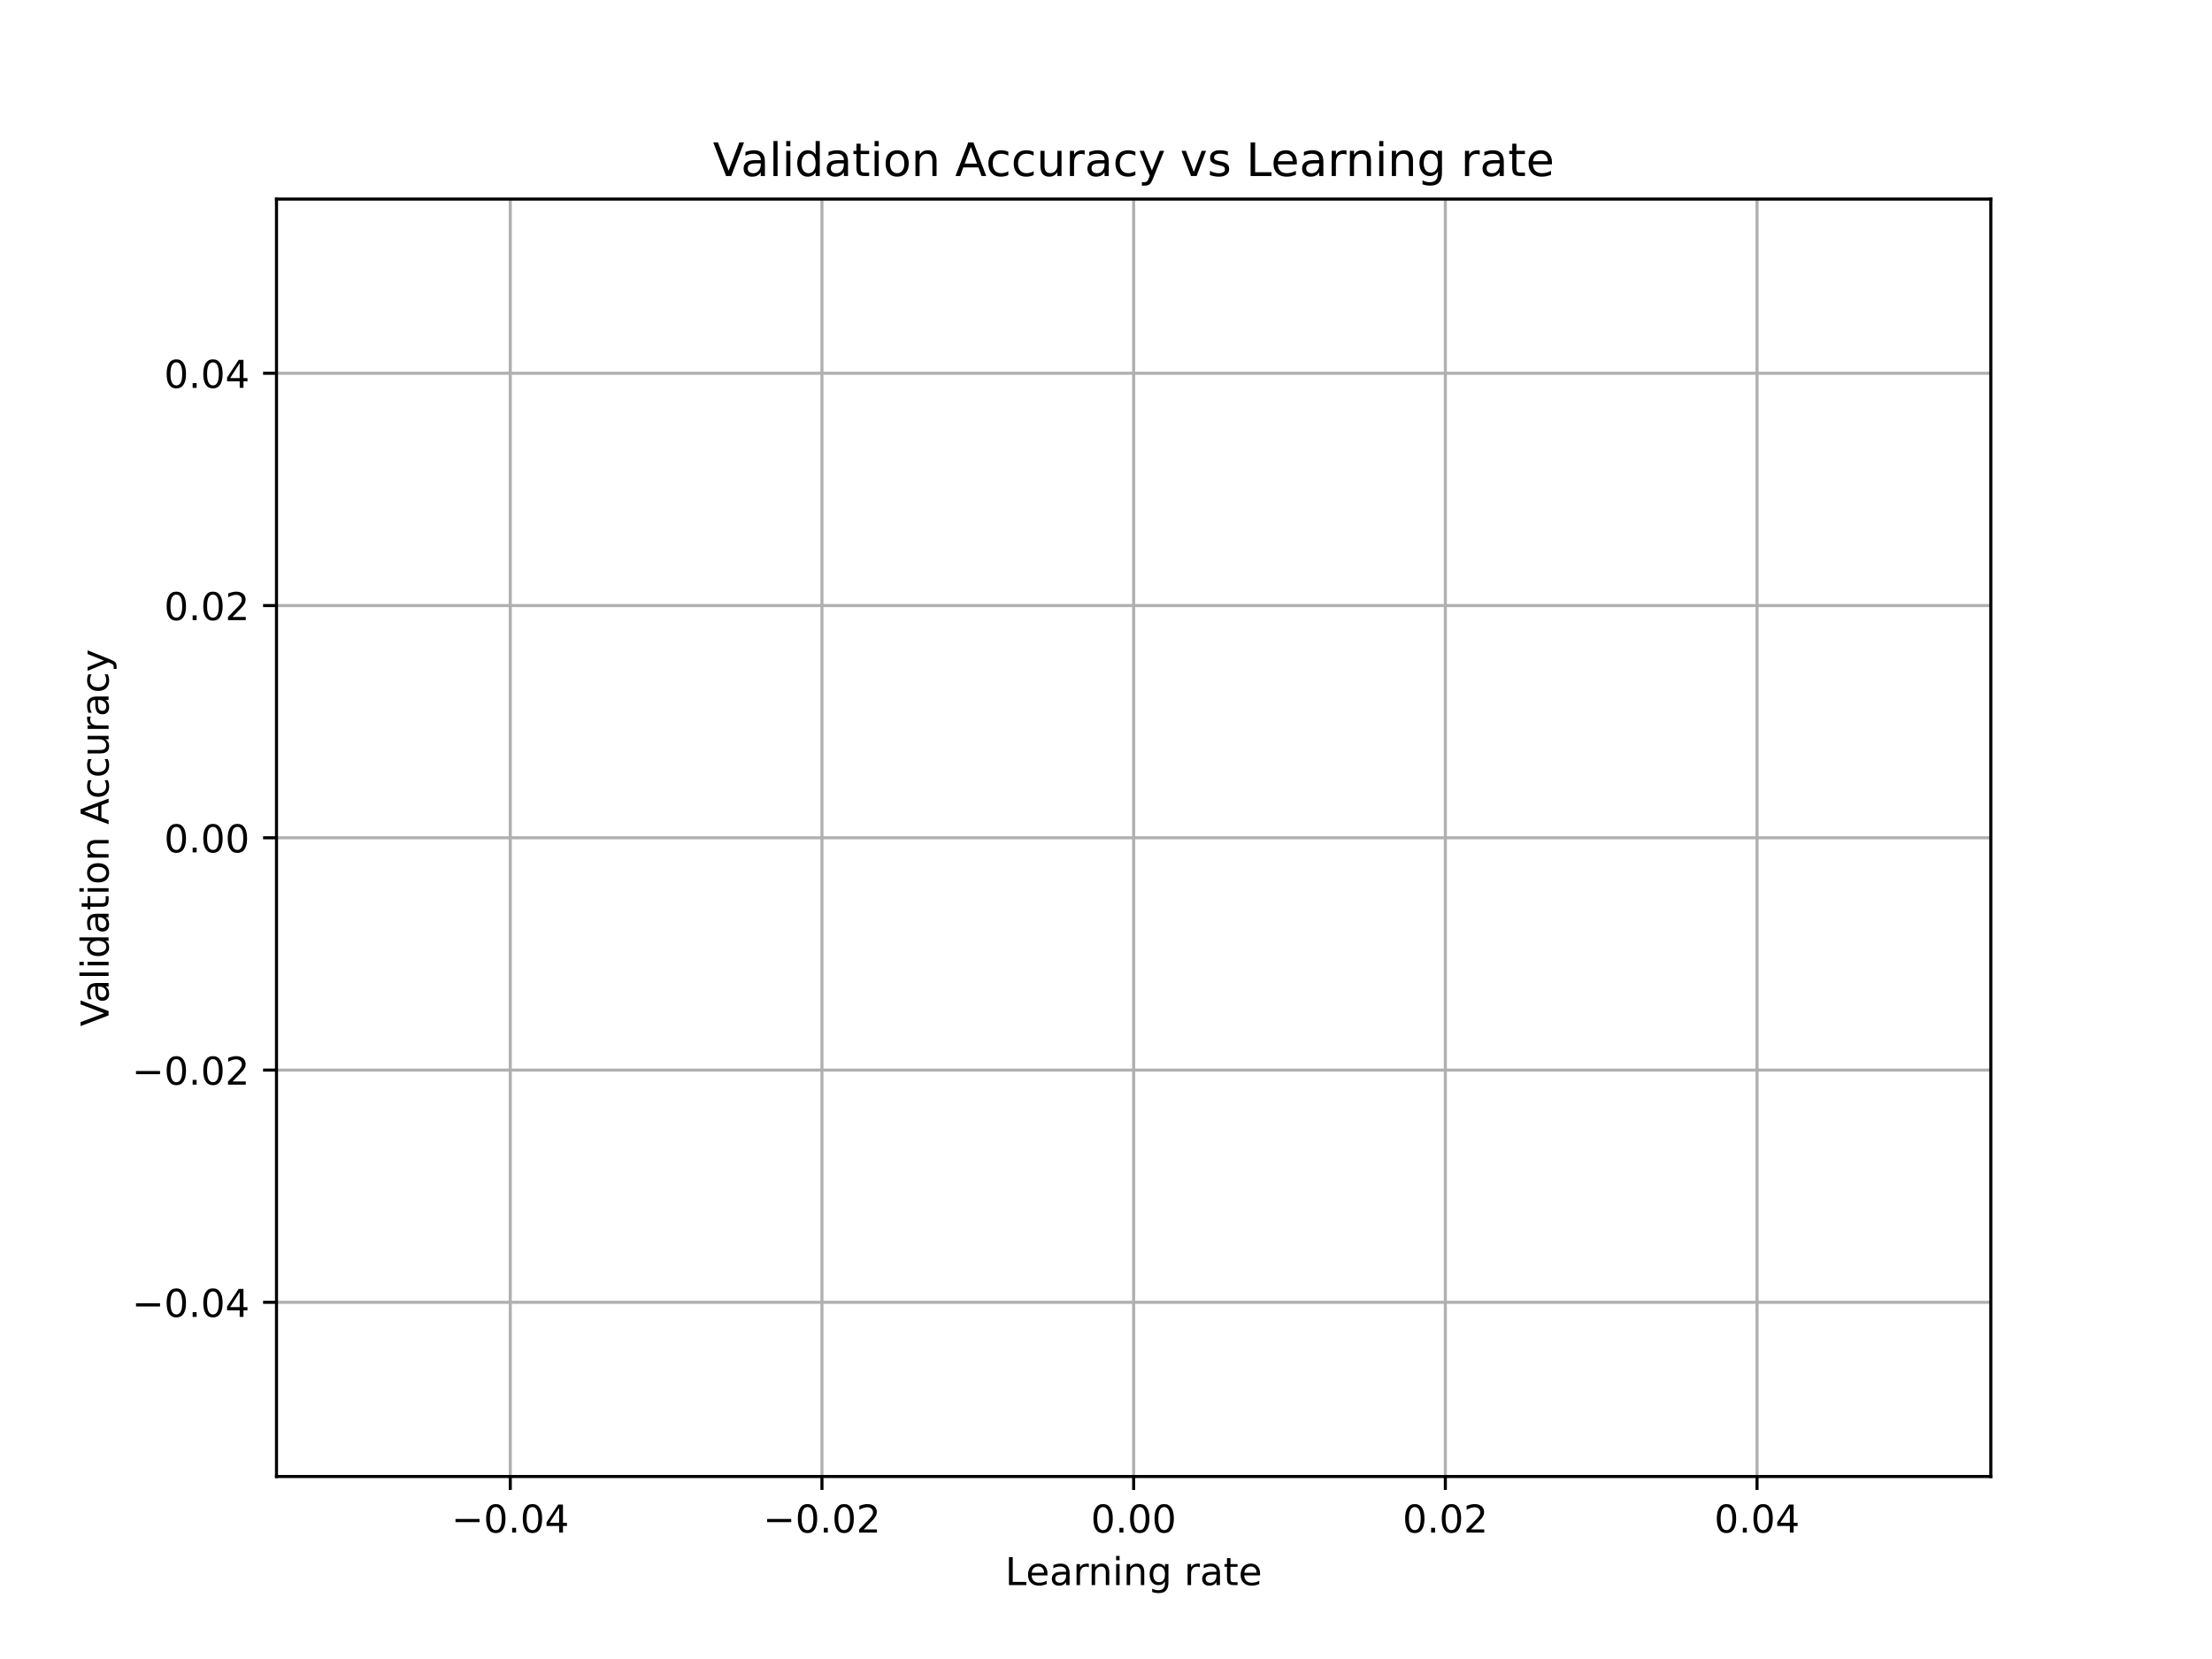
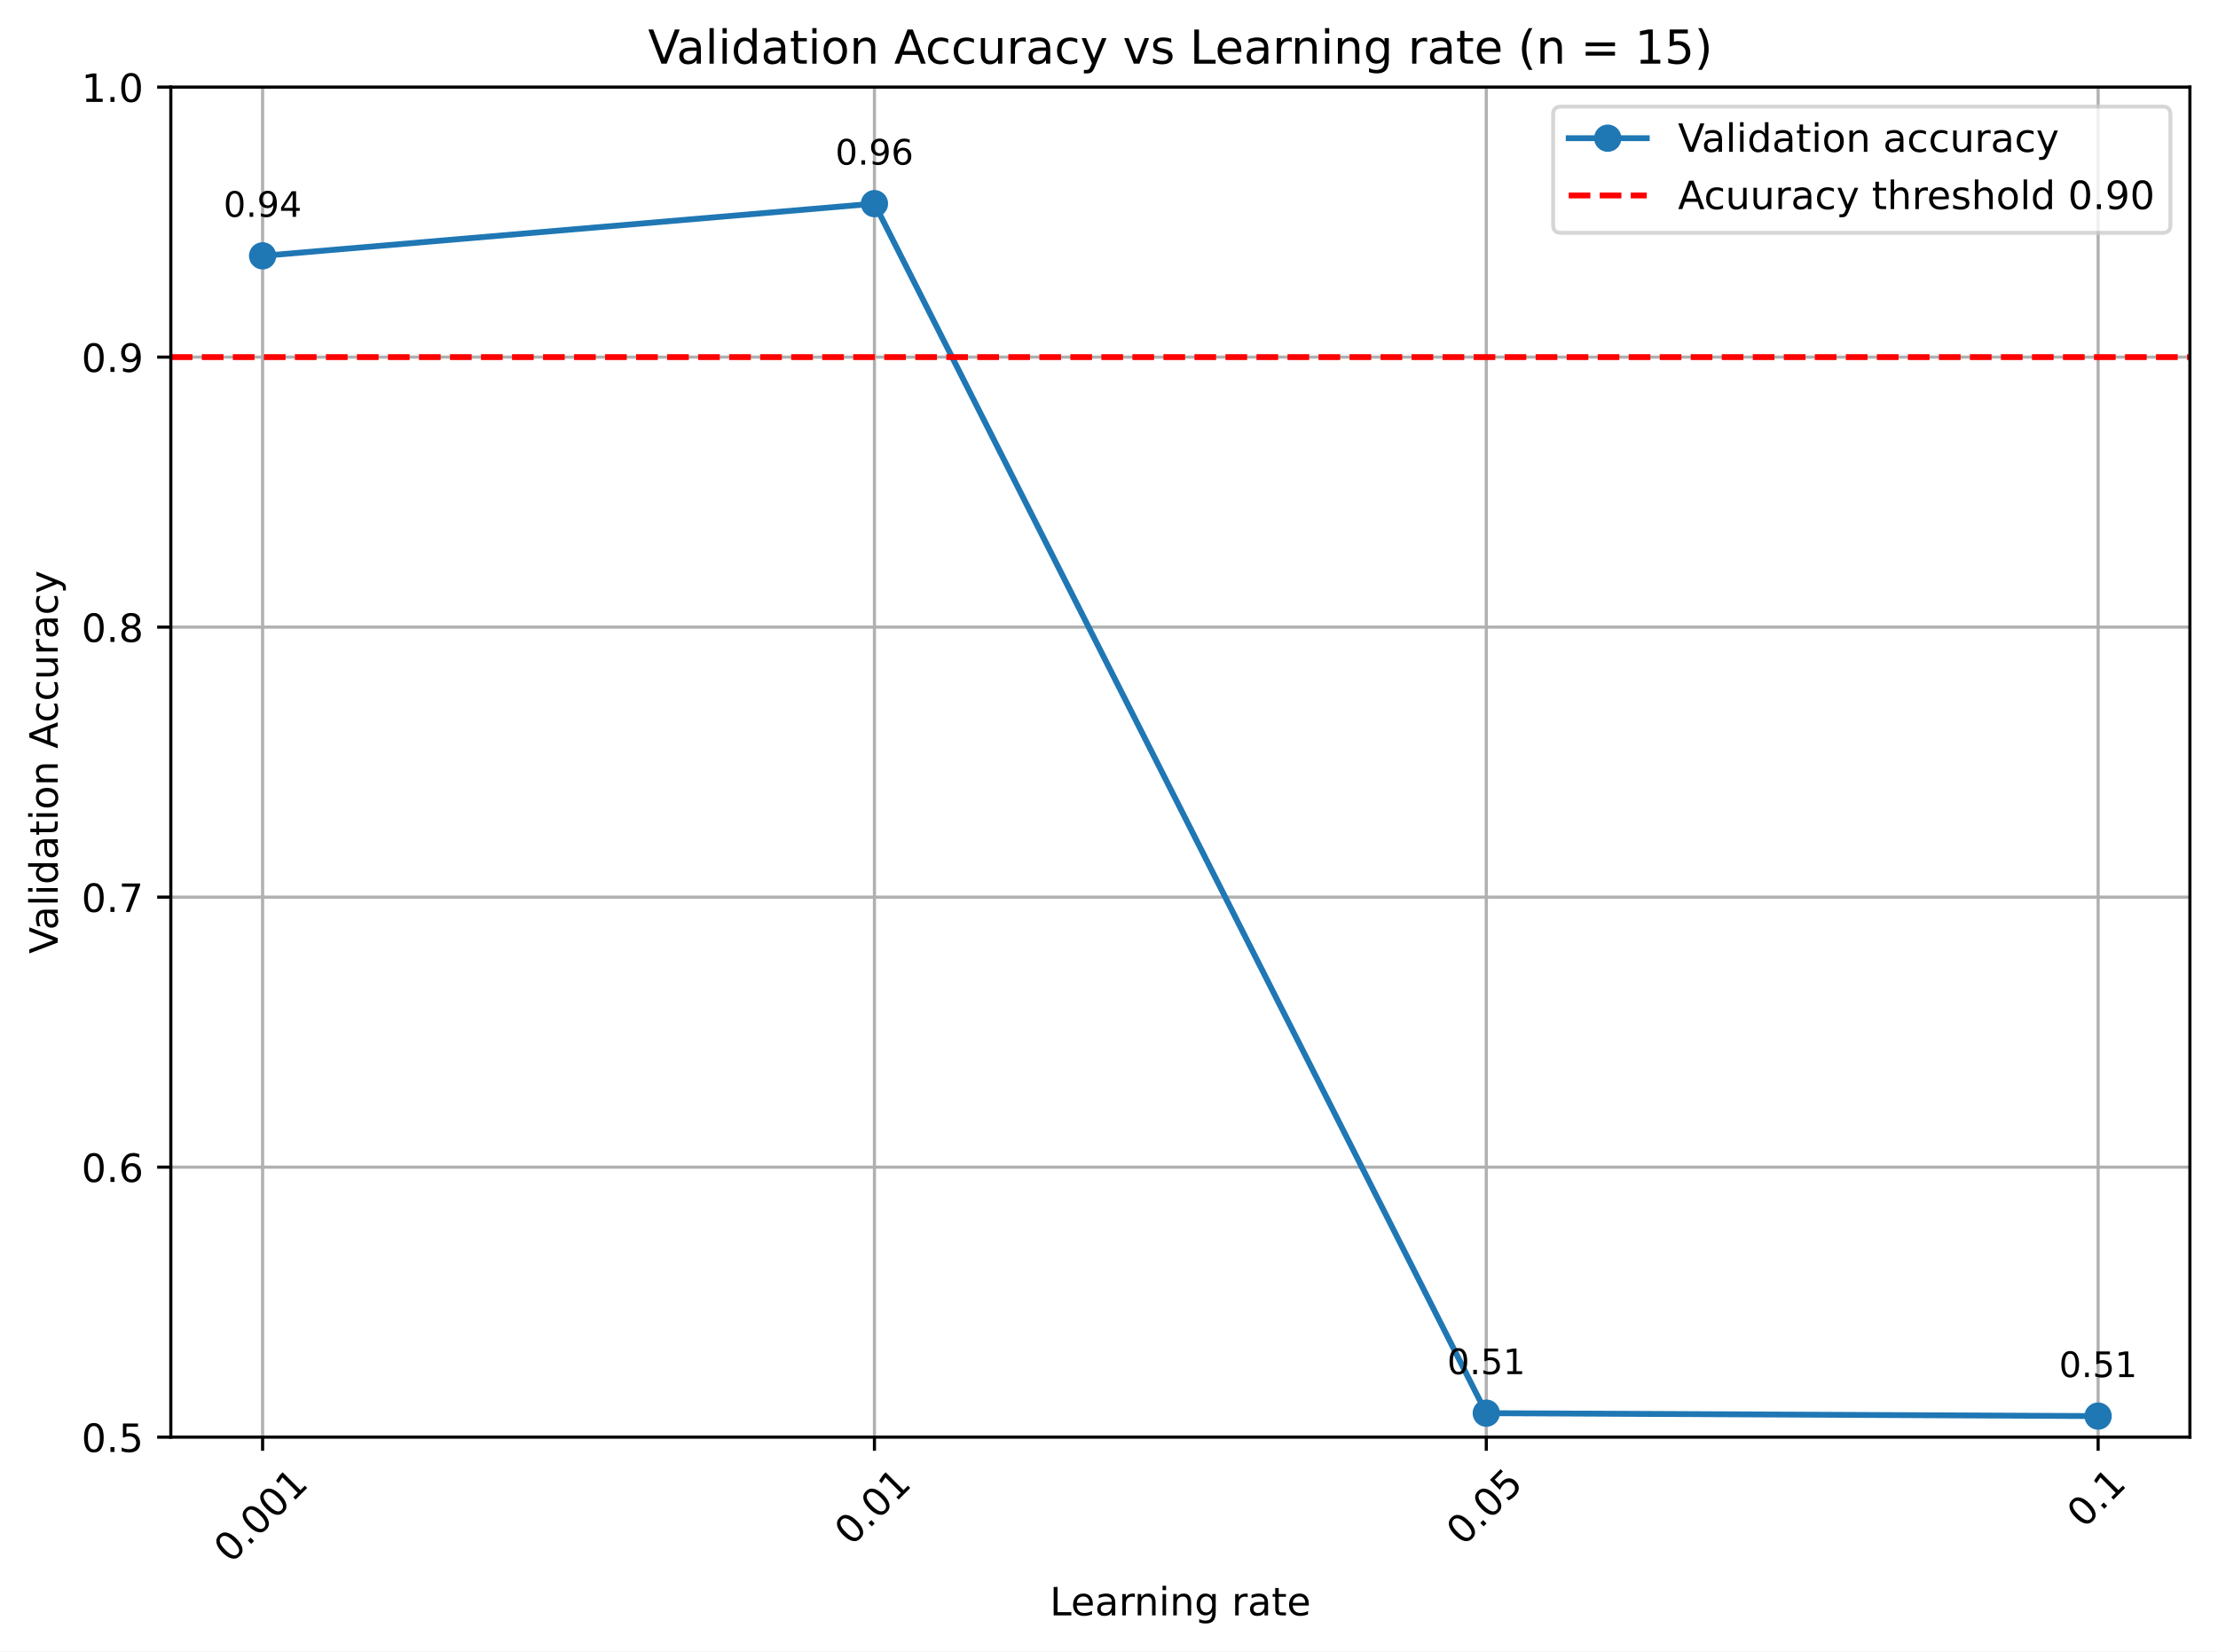
- <svg xmlns="http://www.w3.org/2000/svg" xmlns:xlink="http://www.w3.org/1999/xlink" width="576pt" height="432pt" viewBox="0 0 576 432" version="1.1">
+ <svg xmlns="http://www.w3.org/2000/svg" xmlns:xlink="http://www.w3.org/1999/xlink" width="568.461pt" height="423.285pt" viewBox="0 0 568.461 423.285" version="1.1">
  <defs>
    <style type="text/css">*{stroke-linejoin: round; stroke-linecap: butt}</style>
  </defs>
  <g id="figure_1">
    <g id="patch_1">
-       <path d="M 0 432  L 576 432  L 576 0  L 0 0  z " style="fill: #ffffff" />
+       <path d="M 0 423.285  L 568.461 423.285  L 568.461 0  L 0 0  z " style="fill: #ffffff" />
    </g>
    <g id="axes_1">
      <g id="patch_2">
-         <path d="M 72 384.48  L 518.4 384.48  L 518.4 51.84  L 72 51.84  z " style="fill: #ffffff" />
+         <path d="M 43.781 368.32  L 561.261 368.32  L 561.261 22.318  L 43.781 22.318  z " style="fill: #ffffff" />
      </g>
      <g id="matplotlib.axis_1">
        <g id="xtick_1">
          <g id="line2d_1">
-             <path d="M 132.873 384.48  L 132.873 51.84  " clip-path="url(#p2bb1661276)" style="fill: none; stroke: #b0b0b0; stroke-width: 0.8; stroke-linecap: square" />
+             <path d="M 67.303 368.32  L 67.303 22.318  " clip-path="url(#pc09948c0c4)" style="fill: none; stroke: #b0b0b0; stroke-width: 0.8; stroke-linecap: square" />
          </g>
          <g id="line2d_2">
            <defs>
-               <path id="m2c31680d14" d="M 0 0  L 0 3.5  " style="stroke: #000000; stroke-width: 0.8" />
+               <path id="m98744df036" d="M 0 0  L 0 3.5  " style="stroke: #000000; stroke-width: 0.8" />
            </defs>
            <g>
-               <use xlink:href="#m2c31680d14" x="132.873" y="384.48" style="stroke: #000000; stroke-width: 0.8" />
+               <use xlink:href="#m98744df036" x="67.303" y="368.32" style="stroke: #000000; stroke-width: 0.8" />
            </g>
          </g>
          <g id="text_1">
-             <g transform="translate(117.5501 399.0784) scale(0.1 -0.1)">
-               <defs>
-                 <path id="DejaVuSans-2212" d="M 678 2272  L 4684 2272  L 4684 1741  L 678 1741  L 678 2272  z " transform="scale(0.015625)" />
+             <g transform="translate(59.13267 400.9364) rotate(-45) scale(0.1 -0.1)">
+               <defs>
                <path id="DejaVuSans-30" d="M 2034 4250  Q 1547 4250 1301 3770  Q 1056 3291 1056 2328  Q 1056 1369 1301 889  Q 1547 409 2034 409  Q 2525 409 2770 889  Q 3016 1369 3016 2328  Q 3016 3291 2770 3770  Q 2525 4250 2034 4250  z M 2034 4750  Q 2819 4750 3233 4129  Q 3647 3509 3647 2328  Q 3647 1150 3233 529  Q 2819 -91 2034 -91  Q 1250 -91 836 529  Q 422 1150 422 2328  Q 422 3509 836 4129  Q 1250 4750 2034 4750  z " transform="scale(0.015625)" />
                <path id="DejaVuSans-2e" d="M 684 794  L 1344 794  L 1344 0  L 684 0  L 684 794  z " transform="scale(0.015625)" />
-                 <path id="DejaVuSans-34" d="M 2419 4116  L 825 1625  L 2419 1625  L 2419 4116  z M 2253 4666  L 3047 4666  L 3047 1625  L 3713 1625  L 3713 1100  L 3047 1100  L 3047 0  L 2419 0  L 2419 1100  L 313 1100  L 313 1709  L 2253 4666  z " transform="scale(0.015625)" />
-               </defs>
-               <use xlink:href="#DejaVuSans-2212" />
-               <use xlink:href="#DejaVuSans-30" x="83.789" />
-               <use xlink:href="#DejaVuSans-2e" x="147.412" />
-               <use xlink:href="#DejaVuSans-30" x="179.199" />
-               <use xlink:href="#DejaVuSans-34" x="242.822" />
+                 <path id="DejaVuSans-31" d="M 794 531  L 1825 531  L 1825 4091  L 703 3866  L 703 4441  L 1819 4666  L 2450 4666  L 2450 531  L 3481 531  L 3481 0  L 794 0  L 794 531  z " transform="scale(0.015625)" />
+               </defs>
+               <use xlink:href="#DejaVuSans-30" />
+               <use xlink:href="#DejaVuSans-2e" x="63.623" />
+               <use xlink:href="#DejaVuSans-30" x="95.41" />
+               <use xlink:href="#DejaVuSans-30" x="159.033" />
+               <use xlink:href="#DejaVuSans-31" x="222.656" />
            </g>
          </g>
        </g>
        <g id="xtick_2">
          <g id="line2d_3">
-             <path d="M 214.036 384.48  L 214.036 51.84  " clip-path="url(#p2bb1661276)" style="fill: none; stroke: #b0b0b0; stroke-width: 0.8; stroke-linecap: square" />
+             <path d="M 224.115 368.32  L 224.115 22.318  " clip-path="url(#pc09948c0c4)" style="fill: none; stroke: #b0b0b0; stroke-width: 0.8; stroke-linecap: square" />
          </g>
          <g id="line2d_4">
            <g>
-               <use xlink:href="#m2c31680d14" x="214.036" y="384.48" style="stroke: #000000; stroke-width: 0.8" />
+               <use xlink:href="#m98744df036" x="224.115" y="368.32" style="stroke: #000000; stroke-width: 0.8" />
            </g>
          </g>
          <g id="text_2">
-             <g transform="translate(198.7137 399.0784) scale(0.1 -0.1)">
-               <defs>
-                 <path id="DejaVuSans-32" d="M 1228 531  L 3431 531  L 3431 0  L 469 0  L 469 531  Q 828 903 1448 1529  Q 2069 2156 2228 2338  Q 2531 2678 2651 2914  Q 2772 3150 2772 3378  Q 2772 3750 2511 3984  Q 2250 4219 1831 4219  Q 1534 4219 1204 4116  Q 875 4013 500 3803  L 500 4441  Q 881 4594 1212 4672  Q 1544 4750 1819 4750  Q 2544 4750 2975 4387  Q 3406 4025 3406 3419  Q 3406 3131 3298 2873  Q 3191 2616 2906 2266  Q 2828 2175 2409 1742  Q 1991 1309 1228 531  z " transform="scale(0.015625)" />
-               </defs>
-               <use xlink:href="#DejaVuSans-2212" />
-               <use xlink:href="#DejaVuSans-30" x="83.789" />
-               <use xlink:href="#DejaVuSans-2e" x="147.412" />
-               <use xlink:href="#DejaVuSans-30" x="179.199" />
-               <use xlink:href="#DejaVuSans-32" x="242.822" />
+             <g transform="translate(218.1943 396.4375) rotate(-45) scale(0.1 -0.1)">
+               <use xlink:href="#DejaVuSans-30" />
+               <use xlink:href="#DejaVuSans-2e" x="63.623" />
+               <use xlink:href="#DejaVuSans-30" x="95.41" />
+               <use xlink:href="#DejaVuSans-31" x="159.033" />
            </g>
          </g>
        </g>
        <g id="xtick_3">
          <g id="line2d_5">
-             <path d="M 295.2 384.48  L 295.2 51.84  " clip-path="url(#p2bb1661276)" style="fill: none; stroke: #b0b0b0; stroke-width: 0.8; stroke-linecap: square" />
+             <path d="M 380.927 368.32  L 380.927 22.318  " clip-path="url(#pc09948c0c4)" style="fill: none; stroke: #b0b0b0; stroke-width: 0.8; stroke-linecap: square" />
          </g>
          <g id="line2d_6">
            <g>
-               <use xlink:href="#m2c31680d14" x="295.2" y="384.48" style="stroke: #000000; stroke-width: 0.8" />
+               <use xlink:href="#m98744df036" x="380.927" y="368.32" style="stroke: #000000; stroke-width: 0.8" />
            </g>
          </g>
          <g id="text_3">
-             <g transform="translate(284.0672 399.0784) scale(0.1 -0.1)">
+             <g transform="translate(375.0064 396.4375) rotate(-45) scale(0.1 -0.1)">
+               <defs>
+                 <path id="DejaVuSans-35" d="M 691 4666  L 3169 4666  L 3169 4134  L 1269 4134  L 1269 2991  Q 1406 3038 1543 3061  Q 1681 3084 1819 3084  Q 2600 3084 3056 2656  Q 3513 2228 3513 1497  Q 3513 744 3044 326  Q 2575 -91 1722 -91  Q 1428 -91 1123 -41  Q 819 9 494 109  L 494 744  Q 775 591 1075 516  Q 1375 441 1709 441  Q 2250 441 2565 725  Q 2881 1009 2881 1497  Q 2881 1984 2565 2268  Q 2250 2553 1709 2553  Q 1456 2553 1204 2497  Q 953 2441 691 2322  L 691 4666  z " transform="scale(0.015625)" />
+               </defs>
              <use xlink:href="#DejaVuSans-30" />
              <use xlink:href="#DejaVuSans-2e" x="63.623" />
              <use xlink:href="#DejaVuSans-30" x="95.41" />
-               <use xlink:href="#DejaVuSans-30" x="159.033" />
+               <use xlink:href="#DejaVuSans-35" x="159.033" />
            </g>
          </g>
        </g>
        <g id="xtick_4">
          <g id="line2d_7">
-             <path d="M 376.364 384.48  L 376.364 51.84  " clip-path="url(#p2bb1661276)" style="fill: none; stroke: #b0b0b0; stroke-width: 0.8; stroke-linecap: square" />
+             <path d="M 537.739 368.32  L 537.739 22.318  " clip-path="url(#pc09948c0c4)" style="fill: none; stroke: #b0b0b0; stroke-width: 0.8; stroke-linecap: square" />
          </g>
          <g id="line2d_8">
            <g>
-               <use xlink:href="#m2c31680d14" x="376.364" y="384.48" style="stroke: #000000; stroke-width: 0.8" />
+               <use xlink:href="#m98744df036" x="537.739" y="368.32" style="stroke: #000000; stroke-width: 0.8" />
            </g>
          </g>
          <g id="text_4">
-             <g transform="translate(365.2308 399.0784) scale(0.1 -0.1)">
-               <use xlink:href="#DejaVuSans-30" />
-               <use xlink:href="#DejaVuSans-2e" x="63.623" />
-               <use xlink:href="#DejaVuSans-30" x="95.41" />
-               <use xlink:href="#DejaVuSans-32" x="159.033" />
-             </g>
-           </g>
-         </g>
-         <g id="xtick_5">
-           <g id="line2d_9">
-             <path d="M 457.527 384.48  L 457.527 51.84  " clip-path="url(#p2bb1661276)" style="fill: none; stroke: #b0b0b0; stroke-width: 0.8; stroke-linecap: square" />
-           </g>
-           <g id="line2d_10">
-             <g>
-               <use xlink:href="#m2c31680d14" x="457.527" y="384.48" style="stroke: #000000; stroke-width: 0.8" />
-             </g>
-           </g>
-           <g id="text_5">
-             <g transform="translate(446.3945 399.0784) scale(0.1 -0.1)">
-               <use xlink:href="#DejaVuSans-30" />
-               <use xlink:href="#DejaVuSans-2e" x="63.623" />
-               <use xlink:href="#DejaVuSans-30" x="95.41" />
-               <use xlink:href="#DejaVuSans-34" x="159.033" />
-             </g>
-           </g>
-         </g>
-         <g id="text_6">
-           <g transform="translate(261.7469 412.7566) scale(0.1 -0.1)">
+             <g transform="translate(534.068 391.9385) rotate(-45) scale(0.1 -0.1)">
+               <use xlink:href="#DejaVuSans-30" />
+               <use xlink:href="#DejaVuSans-2e" x="63.623" />
+               <use xlink:href="#DejaVuSans-31" x="95.41" />
+             </g>
+           </g>
+         </g>
+         <g id="text_5">
+           <g transform="translate(269.0681 414.0054) scale(0.1 -0.1)">
            <defs>
              <path id="DejaVuSans-4c" d="M 628 4666  L 1259 4666  L 1259 531  L 3531 531  L 3531 0  L 628 0  L 628 4666  z " transform="scale(0.015625)" />
              <path id="DejaVuSans-65" d="M 3597 1894  L 3597 1613  L 953 1613  Q 991 1019 1311 708  Q 1631 397 2203 397  Q 2534 397 2845 478  Q 3156 559 3463 722  L 3463 178  Q 3153 47 2828 -22  Q 2503 -91 2169 -91  Q 1331 -91 842 396  Q 353 884 353 1716  Q 353 2575 817 3079  Q 1281 3584 2069 3584  Q 2775 3584 3186 3129  Q 3597 2675 3597 1894  z M 3022 2063  Q 3016 2534 2758 2815  Q 2500 3097 2075 3097  Q 1594 3097 1305 2825  Q 1016 2553 972 2059  L 3022 2063  z " transform="scale(0.015625)" />
              <path id="DejaVuSans-61" d="M 2194 1759  Q 1497 1759 1228 1600  Q 959 1441 959 1056  Q 959 750 1161 570  Q 1363 391 1709 391  Q 2188 391 2477 730  Q 2766 1069 2766 1631  L 2766 1759  L 2194 1759  z M 3341 1997  L 3341 0  L 2766 0  L 2766 531  Q 2569 213 2275 61  Q 1981 -91 1556 -91  Q 1019 -91 701 211  Q 384 513 384 1019  Q 384 1609 779 1909  Q 1175 2209 1959 2209  L 2766 2209  L 2766 2266  Q 2766 2663 2505 2880  Q 2244 3097 1772 3097  Q 1472 3097 1187 3025  Q 903 2953 641 2809  L 641 3341  Q 956 3463 1253 3523  Q 1550 3584 1831 3584  Q 2591 3584 2966 3190  Q 3341 2797 3341 1997  z " transform="scale(0.015625)" />
              <path id="DejaVuSans-72" d="M 2631 2963  Q 2534 3019 2420 3045  Q 2306 3072 2169 3072  Q 1681 3072 1420 2755  Q 1159 2438 1159 1844  L 1159 0  L 581 0  L 581 3500  L 1159 3500  L 1159 2956  Q 1341 3275 1631 3429  Q 1922 3584 2338 3584  Q 2397 3584 2469 3576  Q 2541 3569 2628 3553  L 2631 2963  z " transform="scale(0.015625)" />
              <path id="DejaVuSans-6e" d="M 3513 2113  L 3513 0  L 2938 0  L 2938 2094  Q 2938 2591 2744 2837  Q 2550 3084 2163 3084  Q 1697 3084 1428 2787  Q 1159 2491 1159 1978  L 1159 0  L 581 0  L 581 3500  L 1159 3500  L 1159 2956  Q 1366 3272 1645 3428  Q 1925 3584 2291 3584  Q 2894 3584 3203 3211  Q 3513 2838 3513 2113  z " transform="scale(0.015625)" />
              <path id="DejaVuSans-69" d="M 603 3500  L 1178 3500  L 1178 0  L 603 0  L 603 3500  z M 603 4863  L 1178 4863  L 1178 4134  L 603 4134  L 603 4863  z " transform="scale(0.015625)" />
              <path id="DejaVuSans-67" d="M 2906 1791  Q 2906 2416 2648 2759  Q 2391 3103 1925 3103  Q 1463 3103 1205 2759  Q 947 2416 947 1791  Q 947 1169 1205 825  Q 1463 481 1925 481  Q 2391 481 2648 825  Q 2906 1169 2906 1791  z M 3481 434  Q 3481 -459 3084 -895  Q 2688 -1331 1869 -1331  Q 1566 -1331 1297 -1286  Q 1028 -1241 775 -1147  L 775 -588  Q 1028 -725 1275 -790  Q 1522 -856 1778 -856  Q 2344 -856 2625 -561  Q 2906 -266 2906 331  L 2906 616  Q 2728 306 2450 153  Q 2172 0 1784 0  Q 1141 0 747 490  Q 353 981 353 1791  Q 353 2603 747 3093  Q 1141 3584 1784 3584  Q 2172 3584 2450 3431  Q 2728 3278 2906 2969  L 2906 3500  L 3481 3500  L 3481 434  z " transform="scale(0.015625)" />
              <path id="DejaVuSans-20" transform="scale(0.015625)" />
              <path id="DejaVuSans-74" d="M 1172 4494  L 1172 3500  L 2356 3500  L 2356 3053  L 1172 3053  L 1172 1153  Q 1172 725 1289 603  Q 1406 481 1766 481  L 2356 481  L 2356 0  L 1766 0  Q 1100 0 847 248  Q 594 497 594 1153  L 594 3053  L 172 3053  L 172 3500  L 594 3500  L 594 4494  L 1172 4494  z " transform="scale(0.015625)" />
            </defs>
            <use xlink:href="#DejaVuSans-4c" />
            <use xlink:href="#DejaVuSans-65" x="53.963" />
            <use xlink:href="#DejaVuSans-61" x="115.486" />
            <use xlink:href="#DejaVuSans-72" x="176.766" />
            <use xlink:href="#DejaVuSans-6e" x="216.129" />
            <use xlink:href="#DejaVuSans-69" x="279.508" />
            <use xlink:href="#DejaVuSans-6e" x="307.291" />
            <use xlink:href="#DejaVuSans-67" x="370.67" />
            <use xlink:href="#DejaVuSans-20" x="434.146" />
            <use xlink:href="#DejaVuSans-72" x="465.934" />
            <use xlink:href="#DejaVuSans-61" x="507.047" />
            <use xlink:href="#DejaVuSans-74" x="568.326" />
            <use xlink:href="#DejaVuSans-65" x="607.535" />
          </g>
        </g>
      </g>
      <g id="matplotlib.axis_2">
        <g id="ytick_1">
+           <g id="line2d_9">
+             <path d="M 43.781 368.32  L 561.261 368.32  " clip-path="url(#pc09948c0c4)" style="fill: none; stroke: #b0b0b0; stroke-width: 0.8; stroke-linecap: square" />
+           </g>
+           <g id="line2d_10">
+             <defs>
+               <path id="m586b70b1a7" d="M 0 0  L -3.5 0  " style="stroke: #000000; stroke-width: 0.8" />
+             </defs>
+             <g>
+               <use xlink:href="#m586b70b1a7" x="43.781" y="368.32" style="stroke: #000000; stroke-width: 0.8" />
+             </g>
+           </g>
+           <g id="text_6">
+             <g transform="translate(20.87813 372.1196) scale(0.1 -0.1)">
+               <use xlink:href="#DejaVuSans-30" />
+               <use xlink:href="#DejaVuSans-2e" x="63.623" />
+               <use xlink:href="#DejaVuSans-35" x="95.41" />
+             </g>
+           </g>
+         </g>
+         <g id="ytick_2">
          <g id="line2d_11">
-             <path d="M 72 339.12  L 518.4 339.12  " clip-path="url(#p2bb1661276)" style="fill: none; stroke: #b0b0b0; stroke-width: 0.8; stroke-linecap: square" />
+             <path d="M 43.781 299.12  L 561.261 299.12  " clip-path="url(#pc09948c0c4)" style="fill: none; stroke: #b0b0b0; stroke-width: 0.8; stroke-linecap: square" />
          </g>
          <g id="line2d_12">
-             <defs>
-               <path id="m5ac848ca01" d="M 0 0  L -3.5 0  " style="stroke: #000000; stroke-width: 0.8" />
-             </defs>
-             <g>
-               <use xlink:href="#m5ac848ca01" x="72" y="339.12" style="stroke: #000000; stroke-width: 0.8" />
+             <g>
+               <use xlink:href="#m586b70b1a7" x="43.781" y="299.12" style="stroke: #000000; stroke-width: 0.8" />
            </g>
          </g>
          <g id="text_7">
-             <g transform="translate(34.35469 342.9192) scale(0.1 -0.1)">
-               <use xlink:href="#DejaVuSans-2212" />
-               <use xlink:href="#DejaVuSans-30" x="83.789" />
-               <use xlink:href="#DejaVuSans-2e" x="147.412" />
-               <use xlink:href="#DejaVuSans-30" x="179.199" />
-               <use xlink:href="#DejaVuSans-34" x="242.822" />
-             </g>
-           </g>
-         </g>
-         <g id="ytick_2">
+             <g transform="translate(20.87813 302.9191) scale(0.1 -0.1)">
+               <defs>
+                 <path id="DejaVuSans-36" d="M 2113 2584  Q 1688 2584 1439 2293  Q 1191 2003 1191 1497  Q 1191 994 1439 701  Q 1688 409 2113 409  Q 2538 409 2786 701  Q 3034 994 3034 1497  Q 3034 2003 2786 2293  Q 2538 2584 2113 2584  z M 3366 4563  L 3366 3988  Q 3128 4100 2886 4159  Q 2644 4219 2406 4219  Q 1781 4219 1451 3797  Q 1122 3375 1075 2522  Q 1259 2794 1537 2939  Q 1816 3084 2150 3084  Q 2853 3084 3261 2657  Q 3669 2231 3669 1497  Q 3669 778 3244 343  Q 2819 -91 2113 -91  Q 1303 -91 875 529  Q 447 1150 447 2328  Q 447 3434 972 4092  Q 1497 4750 2381 4750  Q 2619 4750 2861 4703  Q 3103 4656 3366 4563  z " transform="scale(0.015625)" />
+               </defs>
+               <use xlink:href="#DejaVuSans-30" />
+               <use xlink:href="#DejaVuSans-2e" x="63.623" />
+               <use xlink:href="#DejaVuSans-36" x="95.41" />
+             </g>
+           </g>
+         </g>
+         <g id="ytick_3">
          <g id="line2d_13">
-             <path d="M 72 278.64  L 518.4 278.64  " clip-path="url(#p2bb1661276)" style="fill: none; stroke: #b0b0b0; stroke-width: 0.8; stroke-linecap: square" />
+             <path d="M 43.781 229.919  L 561.261 229.919  " clip-path="url(#pc09948c0c4)" style="fill: none; stroke: #b0b0b0; stroke-width: 0.8; stroke-linecap: square" />
          </g>
          <g id="line2d_14">
            <g>
-               <use xlink:href="#m5ac848ca01" x="72" y="278.64" style="stroke: #000000; stroke-width: 0.8" />
+               <use xlink:href="#m586b70b1a7" x="43.781" y="229.919" style="stroke: #000000; stroke-width: 0.8" />
            </g>
          </g>
          <g id="text_8">
-             <g transform="translate(34.35469 282.4392) scale(0.1 -0.1)">
-               <use xlink:href="#DejaVuSans-2212" />
-               <use xlink:href="#DejaVuSans-30" x="83.789" />
-               <use xlink:href="#DejaVuSans-2e" x="147.412" />
-               <use xlink:href="#DejaVuSans-30" x="179.199" />
-               <use xlink:href="#DejaVuSans-32" x="242.822" />
-             </g>
-           </g>
-         </g>
-         <g id="ytick_3">
+             <g transform="translate(20.87813 233.7187) scale(0.1 -0.1)">
+               <defs>
+                 <path id="DejaVuSans-37" d="M 525 4666  L 3525 4666  L 3525 4397  L 1831 0  L 1172 0  L 2766 4134  L 525 4134  L 525 4666  z " transform="scale(0.015625)" />
+               </defs>
+               <use xlink:href="#DejaVuSans-30" />
+               <use xlink:href="#DejaVuSans-2e" x="63.623" />
+               <use xlink:href="#DejaVuSans-37" x="95.41" />
+             </g>
+           </g>
+         </g>
+         <g id="ytick_4">
          <g id="line2d_15">
-             <path d="M 72 218.16  L 518.4 218.16  " clip-path="url(#p2bb1661276)" style="fill: none; stroke: #b0b0b0; stroke-width: 0.8; stroke-linecap: square" />
+             <path d="M 43.781 160.719  L 561.261 160.719  " clip-path="url(#pc09948c0c4)" style="fill: none; stroke: #b0b0b0; stroke-width: 0.8; stroke-linecap: square" />
          </g>
          <g id="line2d_16">
            <g>
-               <use xlink:href="#m5ac848ca01" x="72" y="218.16" style="stroke: #000000; stroke-width: 0.8" />
+               <use xlink:href="#m586b70b1a7" x="43.781" y="160.719" style="stroke: #000000; stroke-width: 0.8" />
            </g>
          </g>
          <g id="text_9">
-             <g transform="translate(42.73438 221.9592) scale(0.1 -0.1)">
-               <use xlink:href="#DejaVuSans-30" />
+             <g transform="translate(20.87813 164.5182) scale(0.1 -0.1)">
+               <defs>
+                 <path id="DejaVuSans-38" d="M 2034 2216  Q 1584 2216 1326 1975  Q 1069 1734 1069 1313  Q 1069 891 1326 650  Q 1584 409 2034 409  Q 2484 409 2743 651  Q 3003 894 3003 1313  Q 3003 1734 2745 1975  Q 2488 2216 2034 2216  z M 1403 2484  Q 997 2584 770 2862  Q 544 3141 544 3541  Q 544 4100 942 4425  Q 1341 4750 2034 4750  Q 2731 4750 3128 4425  Q 3525 4100 3525 3541  Q 3525 3141 3298 2862  Q 3072 2584 2669 2484  Q 3125 2378 3379 2068  Q 3634 1759 3634 1313  Q 3634 634 3220 271  Q 2806 -91 2034 -91  Q 1263 -91 848 271  Q 434 634 434 1313  Q 434 1759 690 2068  Q 947 2378 1403 2484  z M 1172 3481  Q 1172 3119 1398 2916  Q 1625 2713 2034 2713  Q 2441 2713 2670 2916  Q 2900 3119 2900 3481  Q 2900 3844 2670 4047  Q 2441 4250 2034 4250  Q 1625 4250 1398 4047  Q 1172 3844 1172 3481  z " transform="scale(0.015625)" />
+               </defs>
+               <use xlink:href="#DejaVuSans-30" />
+               <use xlink:href="#DejaVuSans-2e" x="63.623" />
+               <use xlink:href="#DejaVuSans-38" x="95.41" />
+             </g>
+           </g>
+         </g>
+         <g id="ytick_5">
+           <g id="line2d_17">
+             <path d="M 43.781 91.519  L 561.261 91.519  " clip-path="url(#pc09948c0c4)" style="fill: none; stroke: #b0b0b0; stroke-width: 0.8; stroke-linecap: square" />
+           </g>
+           <g id="line2d_18">
+             <g>
+               <use xlink:href="#m586b70b1a7" x="43.781" y="91.519" style="stroke: #000000; stroke-width: 0.8" />
+             </g>
+           </g>
+           <g id="text_10">
+             <g transform="translate(20.87813 95.31779) scale(0.1 -0.1)">
+               <defs>
+                 <path id="DejaVuSans-39" d="M 703 97  L 703 672  Q 941 559 1184 500  Q 1428 441 1663 441  Q 2288 441 2617 861  Q 2947 1281 2994 2138  Q 2813 1869 2534 1725  Q 2256 1581 1919 1581  Q 1219 1581 811 2004  Q 403 2428 403 3163  Q 403 3881 828 4315  Q 1253 4750 1959 4750  Q 2769 4750 3195 4129  Q 3622 3509 3622 2328  Q 3622 1225 3098 567  Q 2575 -91 1691 -91  Q 1453 -91 1209 -44  Q 966 3 703 97  z M 1959 2075  Q 2384 2075 2632 2365  Q 2881 2656 2881 3163  Q 2881 3666 2632 3958  Q 2384 4250 1959 4250  Q 1534 4250 1286 3958  Q 1038 3666 1038 3163  Q 1038 2656 1286 2365  Q 1534 2075 1959 2075  z " transform="scale(0.015625)" />
+               </defs>
+               <use xlink:href="#DejaVuSans-30" />
+               <use xlink:href="#DejaVuSans-2e" x="63.623" />
+               <use xlink:href="#DejaVuSans-39" x="95.41" />
+             </g>
+           </g>
+         </g>
+         <g id="ytick_6">
+           <g id="line2d_19">
+             <path d="M 43.781 22.318  L 561.261 22.318  " clip-path="url(#pc09948c0c4)" style="fill: none; stroke: #b0b0b0; stroke-width: 0.8; stroke-linecap: square" />
+           </g>
+           <g id="line2d_20">
+             <g>
+               <use xlink:href="#m586b70b1a7" x="43.781" y="22.318" style="stroke: #000000; stroke-width: 0.8" />
+             </g>
+           </g>
+           <g id="text_11">
+             <g transform="translate(20.87813 26.11734) scale(0.1 -0.1)">
+               <use xlink:href="#DejaVuSans-31" />
              <use xlink:href="#DejaVuSans-2e" x="63.623" />
              <use xlink:href="#DejaVuSans-30" x="95.41" />
-               <use xlink:href="#DejaVuSans-30" x="159.033" />
-             </g>
-           </g>
-         </g>
-         <g id="ytick_4">
-           <g id="line2d_17">
-             <path d="M 72 157.68  L 518.4 157.68  " clip-path="url(#p2bb1661276)" style="fill: none; stroke: #b0b0b0; stroke-width: 0.8; stroke-linecap: square" />
-           </g>
-           <g id="line2d_18">
-             <g>
-               <use xlink:href="#m5ac848ca01" x="72" y="157.68" style="stroke: #000000; stroke-width: 0.8" />
-             </g>
-           </g>
-           <g id="text_10">
-             <g transform="translate(42.73438 161.4792) scale(0.1 -0.1)">
-               <use xlink:href="#DejaVuSans-30" />
-               <use xlink:href="#DejaVuSans-2e" x="63.623" />
-               <use xlink:href="#DejaVuSans-30" x="95.41" />
-               <use xlink:href="#DejaVuSans-32" x="159.033" />
-             </g>
-           </g>
-         </g>
-         <g id="ytick_5">
-           <g id="line2d_19">
-             <path d="M 72 97.2  L 518.4 97.2  " clip-path="url(#p2bb1661276)" style="fill: none; stroke: #b0b0b0; stroke-width: 0.8; stroke-linecap: square" />
-           </g>
-           <g id="line2d_20">
-             <g>
-               <use xlink:href="#m5ac848ca01" x="72" y="97.2" style="stroke: #000000; stroke-width: 0.8" />
-             </g>
-           </g>
-           <g id="text_11">
-             <g transform="translate(42.73438 100.9992) scale(0.1 -0.1)">
-               <use xlink:href="#DejaVuSans-30" />
-               <use xlink:href="#DejaVuSans-2e" x="63.623" />
-               <use xlink:href="#DejaVuSans-30" x="95.41" />
-               <use xlink:href="#DejaVuSans-34" x="159.033" />
            </g>
          </g>
        </g>
        <g id="text_12">
-           <g transform="translate(28.275 267.2678) rotate(-90) scale(0.1 -0.1)">
+           <g transform="translate(14.79844 244.4271) rotate(-90) scale(0.1 -0.1)">
            <defs>
              <path id="DejaVuSans-56" d="M 1831 0  L 50 4666  L 709 4666  L 2188 738  L 3669 4666  L 4325 4666  L 2547 0  L 1831 0  z " transform="scale(0.015625)" />
              <path id="DejaVuSans-6c" d="M 603 4863  L 1178 4863  L 1178 0  L 603 0  L 603 4863  z " transform="scale(0.015625)" />
              <path id="DejaVuSans-64" d="M 2906 2969  L 2906 4863  L 3481 4863  L 3481 0  L 2906 0  L 2906 525  Q 2725 213 2448 61  Q 2172 -91 1784 -91  Q 1150 -91 751 415  Q 353 922 353 1747  Q 353 2572 751 3078  Q 1150 3584 1784 3584  Q 2172 3584 2448 3432  Q 2725 3281 2906 2969  z M 947 1747  Q 947 1113 1208 752  Q 1469 391 1925 391  Q 2381 391 2643 752  Q 2906 1113 2906 1747  Q 2906 2381 2643 2742  Q 2381 3103 1925 3103  Q 1469 3103 1208 2742  Q 947 2381 947 1747  z " transform="scale(0.015625)" />
              <path id="DejaVuSans-6f" d="M 1959 3097  Q 1497 3097 1228 2736  Q 959 2375 959 1747  Q 959 1119 1226 758  Q 1494 397 1959 397  Q 2419 397 2687 759  Q 2956 1122 2956 1747  Q 2956 2369 2687 2733  Q 2419 3097 1959 3097  z M 1959 3584  Q 2709 3584 3137 3096  Q 3566 2609 3566 1747  Q 3566 888 3137 398  Q 2709 -91 1959 -91  Q 1206 -91 779 398  Q 353 888 353 1747  Q 353 2609 779 3096  Q 1206 3584 1959 3584  z " transform="scale(0.015625)" />
              <path id="DejaVuSans-41" d="M 2188 4044  L 1331 1722  L 3047 1722  L 2188 4044  z M 1831 4666  L 2547 4666  L 4325 0  L 3669 0  L 3244 1197  L 1141 1197  L 716 0  L 50 0  L 1831 4666  z " transform="scale(0.015625)" />
              <path id="DejaVuSans-63" d="M 3122 3366  L 3122 2828  Q 2878 2963 2633 3030  Q 2388 3097 2138 3097  Q 1578 3097 1268 2742  Q 959 2388 959 1747  Q 959 1106 1268 751  Q 1578 397 2138 397  Q 2388 397 2633 464  Q 2878 531 3122 666  L 3122 134  Q 2881 22 2623 -34  Q 2366 -91 2075 -91  Q 1284 -91 818 406  Q 353 903 353 1747  Q 353 2603 823 3093  Q 1294 3584 2113 3584  Q 2378 3584 2631 3529  Q 2884 3475 3122 3366  z " transform="scale(0.015625)" />
              <path id="DejaVuSans-75" d="M 544 1381  L 544 3500  L 1119 3500  L 1119 1403  Q 1119 906 1312 657  Q 1506 409 1894 409  Q 2359 409 2629 706  Q 2900 1003 2900 1516  L 2900 3500  L 3475 3500  L 3475 0  L 2900 0  L 2900 538  Q 2691 219 2414 64  Q 2138 -91 1772 -91  Q 1169 -91 856 284  Q 544 659 544 1381  z M 1991 3584  L 1991 3584  z " transform="scale(0.015625)" />
              <path id="DejaVuSans-79" d="M 2059 -325  Q 1816 -950 1584 -1140  Q 1353 -1331 966 -1331  L 506 -1331  L 506 -850  L 844 -850  Q 1081 -850 1212 -737  Q 1344 -625 1503 -206  L 1606 56  L 191 3500  L 800 3500  L 1894 763  L 2988 3500  L 3597 3500  L 2059 -325  z " transform="scale(0.015625)" />
            </defs>
            <use xlink:href="#DejaVuSans-56" />
            <use xlink:href="#DejaVuSans-61" x="60.658" />
            <use xlink:href="#DejaVuSans-6c" x="121.938" />
            <use xlink:href="#DejaVuSans-69" x="149.721" />
            <use xlink:href="#DejaVuSans-64" x="177.504" />
            <use xlink:href="#DejaVuSans-61" x="240.98" />
            <use xlink:href="#DejaVuSans-74" x="302.26" />
            <use xlink:href="#DejaVuSans-69" x="341.469" />
            <use xlink:href="#DejaVuSans-6f" x="369.252" />
            <use xlink:href="#DejaVuSans-6e" x="430.434" />
            <use xlink:href="#DejaVuSans-20" x="493.812" />
            <use xlink:href="#DejaVuSans-41" x="525.6" />
            <use xlink:href="#DejaVuSans-63" x="592.258" />
            <use xlink:href="#DejaVuSans-63" x="647.238" />
            <use xlink:href="#DejaVuSans-75" x="702.219" />
            <use xlink:href="#DejaVuSans-72" x="765.598" />
            <use xlink:href="#DejaVuSans-61" x="806.711" />
            <use xlink:href="#DejaVuSans-63" x="867.99" />
            <use xlink:href="#DejaVuSans-79" x="922.971" />
          </g>
        </g>
      </g>
-       <g id="line2d_21" />
+       <g id="line2d_21">
+         <path d="M 67.303 65.568  L 224.115 52.19  L 380.927 362.179  L 537.739 362.929  " clip-path="url(#pc09948c0c4)" style="fill: none; stroke: #1f77b4; stroke-width: 1.5; stroke-linecap: square" />
+         <defs>
+           <path id="m335f1319ab" d="M 0 3  C 0.796 3 1.559 2.684 2.121 2.121  C 2.684 1.559 3 0.796 3 0  C 3 -0.796 2.684 -1.559 2.121 -2.121  C 1.559 -2.684 0.796 -3 0 -3  C -0.796 -3 -1.559 -2.684 -2.121 -2.121  C -2.684 -1.559 -3 -0.796 -3 0  C -3 0.796 -2.684 1.559 -2.121 2.121  C -1.559 2.684 -0.796 3 0 3  z " style="stroke: #1f77b4" />
+         </defs>
+         <g clip-path="url(#pc09948c0c4)">
+           <use xlink:href="#m335f1319ab" x="67.303" y="65.568" style="fill: #1f77b4; stroke: #1f77b4" />
+           <use xlink:href="#m335f1319ab" x="224.115" y="52.19" style="fill: #1f77b4; stroke: #1f77b4" />
+           <use xlink:href="#m335f1319ab" x="380.927" y="362.179" style="fill: #1f77b4; stroke: #1f77b4" />
+           <use xlink:href="#m335f1319ab" x="537.739" y="362.929" style="fill: #1f77b4; stroke: #1f77b4" />
+         </g>
+       </g>
+       <g id="line2d_22">
+         <path d="M 43.781 91.519  L 561.261 91.519  " clip-path="url(#pc09948c0c4)" style="fill: none; stroke-dasharray: 5.55,2.4; stroke-dashoffset: 0; stroke: #ff0000; stroke-width: 1.5" />
+       </g>
      <g id="patch_3">
-         <path d="M 72 384.48  L 72 51.84  " style="fill: none; stroke: #000000; stroke-width: 0.8; stroke-linejoin: miter; stroke-linecap: square" />
+         <path d="M 43.781 368.32  L 43.781 22.318  " style="fill: none; stroke: #000000; stroke-width: 0.8; stroke-linejoin: miter; stroke-linecap: square" />
      </g>
      <g id="patch_4">
-         <path d="M 518.4 384.48  L 518.4 51.84  " style="fill: none; stroke: #000000; stroke-width: 0.8; stroke-linejoin: miter; stroke-linecap: square" />
+         <path d="M 561.261 368.32  L 561.261 22.318  " style="fill: none; stroke: #000000; stroke-width: 0.8; stroke-linejoin: miter; stroke-linecap: square" />
      </g>
      <g id="patch_5">
-         <path d="M 72 384.48  L 518.4 384.48  " style="fill: none; stroke: #000000; stroke-width: 0.8; stroke-linejoin: miter; stroke-linecap: square" />
+         <path d="M 43.781 368.32  L 561.261 368.32  " style="fill: none; stroke: #000000; stroke-width: 0.8; stroke-linejoin: miter; stroke-linecap: square" />
      </g>
      <g id="patch_6">
-         <path d="M 72 51.84  L 518.4 51.84  " style="fill: none; stroke: #000000; stroke-width: 0.8; stroke-linejoin: miter; stroke-linecap: square" />
+         <path d="M 43.781 22.318  L 561.261 22.318  " style="fill: none; stroke: #000000; stroke-width: 0.8; stroke-linejoin: miter; stroke-linecap: square" />
      </g>
      <g id="text_13">
-         <g transform="translate(185.6362 45.84) scale(0.12 -0.12)">
+         <g transform="translate(57.28354 55.56841) scale(0.09 -0.09)">
+           <defs>
+             <path id="DejaVuSans-34" d="M 2419 4116  L 825 1625  L 2419 1625  L 2419 4116  z M 2253 4666  L 3047 4666  L 3047 1625  L 3713 1625  L 3713 1100  L 3047 1100  L 3047 0  L 2419 0  L 2419 1100  L 313 1100  L 313 1709  L 2253 4666  z " transform="scale(0.015625)" />
+           </defs>
+           <use xlink:href="#DejaVuSans-30" />
+           <use xlink:href="#DejaVuSans-2e" x="63.623" />
+           <use xlink:href="#DejaVuSans-39" x="95.41" />
+           <use xlink:href="#DejaVuSans-34" x="159.033" />
+         </g>
+       </g>
+       <g id="text_14">
+         <g transform="translate(214.0957 42.18965) scale(0.09 -0.09)">
+           <use xlink:href="#DejaVuSans-30" />
+           <use xlink:href="#DejaVuSans-2e" x="63.623" />
+           <use xlink:href="#DejaVuSans-39" x="95.41" />
+           <use xlink:href="#DejaVuSans-36" x="159.033" />
+         </g>
+       </g>
+       <g id="text_15">
+         <g transform="translate(370.9078 352.1788) scale(0.09 -0.09)">
+           <use xlink:href="#DejaVuSans-30" />
+           <use xlink:href="#DejaVuSans-2e" x="63.623" />
+           <use xlink:href="#DejaVuSans-35" x="95.41" />
+           <use xlink:href="#DejaVuSans-31" x="159.033" />
+         </g>
+       </g>
+       <g id="text_16">
+         <g transform="translate(527.7199 352.9285) scale(0.09 -0.09)">
+           <use xlink:href="#DejaVuSans-30" />
+           <use xlink:href="#DejaVuSans-2e" x="63.623" />
+           <use xlink:href="#DejaVuSans-35" x="95.41" />
+           <use xlink:href="#DejaVuSans-31" x="159.033" />
+         </g>
+       </g>
+       <g id="text_17">
+         <g transform="translate(166.0897 16.31812) scale(0.12 -0.12)">
          <defs>
            <path id="DejaVuSans-76" d="M 191 3500  L 800 3500  L 1894 563  L 2988 3500  L 3597 3500  L 2284 0  L 1503 0  L 191 3500  z " transform="scale(0.015625)" />
            <path id="DejaVuSans-73" d="M 2834 3397  L 2834 2853  Q 2591 2978 2328 3040  Q 2066 3103 1784 3103  Q 1356 3103 1142 2972  Q 928 2841 928 2578  Q 928 2378 1081 2264  Q 1234 2150 1697 2047  L 1894 2003  Q 2506 1872 2764 1633  Q 3022 1394 3022 966  Q 3022 478 2636 193  Q 2250 -91 1575 -91  Q 1294 -91 989 -36  Q 684 19 347 128  L 347 722  Q 666 556 975 473  Q 1284 391 1588 391  Q 1994 391 2212 530  Q 2431 669 2431 922  Q 2431 1156 2273 1281  Q 2116 1406 1581 1522  L 1381 1569  Q 847 1681 609 1914  Q 372 2147 372 2553  Q 372 3047 722 3315  Q 1072 3584 1716 3584  Q 2034 3584 2315 3537  Q 2597 3491 2834 3397  z " transform="scale(0.015625)" />
+             <path id="DejaVuSans-28" d="M 1984 4856  Q 1566 4138 1362 3434  Q 1159 2731 1159 2009  Q 1159 1288 1364 580  Q 1569 -128 1984 -844  L 1484 -844  Q 1016 -109 783 600  Q 550 1309 550 2009  Q 550 2706 781 3412  Q 1013 4119 1484 4856  L 1984 4856  z " transform="scale(0.015625)" />
+             <path id="DejaVuSans-3d" d="M 678 2906  L 4684 2906  L 4684 2381  L 678 2381  L 678 2906  z M 678 1631  L 4684 1631  L 4684 1100  L 678 1100  L 678 1631  z " transform="scale(0.015625)" />
+             <path id="DejaVuSans-29" d="M 513 4856  L 1013 4856  Q 1481 4119 1714 3412  Q 1947 2706 1947 2009  Q 1947 1309 1714 600  Q 1481 -109 1013 -844  L 513 -844  Q 928 -128 1133 580  Q 1338 1288 1338 2009  Q 1338 2731 1133 3434  Q 928 4138 513 4856  z " transform="scale(0.015625)" />
          </defs>
          <use xlink:href="#DejaVuSans-56" />
          <use xlink:href="#DejaVuSans-61" x="60.658" />
          <use xlink:href="#DejaVuSans-6c" x="121.938" />
          <use xlink:href="#DejaVuSans-69" x="149.721" />
          <use xlink:href="#DejaVuSans-64" x="177.504" />
          <use xlink:href="#DejaVuSans-61" x="240.98" />
          <use xlink:href="#DejaVuSans-74" x="302.26" />
          <use xlink:href="#DejaVuSans-69" x="341.469" />
          <use xlink:href="#DejaVuSans-6f" x="369.252" />
          <use xlink:href="#DejaVuSans-6e" x="430.434" />
          <use xlink:href="#DejaVuSans-20" x="493.812" />
          <use xlink:href="#DejaVuSans-41" x="525.6" />
          <use xlink:href="#DejaVuSans-63" x="592.258" />
          <use xlink:href="#DejaVuSans-63" x="647.238" />
          <use xlink:href="#DejaVuSans-75" x="702.219" />
          <use xlink:href="#DejaVuSans-72" x="765.598" />
          <use xlink:href="#DejaVuSans-61" x="806.711" />
          <use xlink:href="#DejaVuSans-63" x="867.99" />
          <use xlink:href="#DejaVuSans-79" x="922.971" />
          <use xlink:href="#DejaVuSans-20" x="982.15" />
          <use xlink:href="#DejaVuSans-76" x="1013.938" />
          <use xlink:href="#DejaVuSans-73" x="1073.117" />
          <use xlink:href="#DejaVuSans-20" x="1125.217" />
          <use xlink:href="#DejaVuSans-4c" x="1157.004" />
          <use xlink:href="#DejaVuSans-65" x="1210.967" />
          <use xlink:href="#DejaVuSans-61" x="1272.49" />
          <use xlink:href="#DejaVuSans-72" x="1333.77" />
          <use xlink:href="#DejaVuSans-6e" x="1373.133" />
          <use xlink:href="#DejaVuSans-69" x="1436.512" />
          <use xlink:href="#DejaVuSans-6e" x="1464.295" />
          <use xlink:href="#DejaVuSans-67" x="1527.674" />
          <use xlink:href="#DejaVuSans-20" x="1591.15" />
          <use xlink:href="#DejaVuSans-72" x="1622.938" />
          <use xlink:href="#DejaVuSans-61" x="1664.051" />
          <use xlink:href="#DejaVuSans-74" x="1725.33" />
          <use xlink:href="#DejaVuSans-65" x="1764.539" />
+           <use xlink:href="#DejaVuSans-20" x="1826.062" />
+           <use xlink:href="#DejaVuSans-28" x="1857.85" />
+           <use xlink:href="#DejaVuSans-6e" x="1896.863" />
+           <use xlink:href="#DejaVuSans-20" x="1960.242" />
+           <use xlink:href="#DejaVuSans-3d" x="1992.029" />
+           <use xlink:href="#DejaVuSans-20" x="2075.818" />
+           <use xlink:href="#DejaVuSans-31" x="2107.605" />
+           <use xlink:href="#DejaVuSans-35" x="2171.229" />
+           <use xlink:href="#DejaVuSans-29" x="2234.852" />
+         </g>
+       </g>
+       <g id="legend_1">
+         <g id="patch_7">
+           <path d="M 400.055 59.674  L 554.261 59.674  Q 556.261 59.674 556.261 57.674  L 556.261 29.318  Q 556.261 27.318 554.261 27.318  L 400.055 27.318  Q 398.055 27.318 398.055 29.318  L 398.055 57.674  Q 398.055 59.674 400.055 59.674  z " style="fill: #ffffff; opacity: 0.8; stroke: #cccccc; stroke-linejoin: miter" />
+         </g>
+         <g id="line2d_23">
+           <path d="M 402.055 35.417  L 412.055 35.417  L 422.055 35.417  " style="fill: none; stroke: #1f77b4; stroke-width: 1.5; stroke-linecap: square" />
+           <g>
+             <use xlink:href="#m335f1319ab" x="412.055" y="35.417" style="fill: #1f77b4; stroke: #1f77b4" />
+           </g>
+         </g>
+         <g id="text_18">
+           <g transform="translate(430.055 38.91656) scale(0.1 -0.1)">
+             <use xlink:href="#DejaVuSans-56" />
+             <use xlink:href="#DejaVuSans-61" x="60.658" />
+             <use xlink:href="#DejaVuSans-6c" x="121.938" />
+             <use xlink:href="#DejaVuSans-69" x="149.721" />
+             <use xlink:href="#DejaVuSans-64" x="177.504" />
+             <use xlink:href="#DejaVuSans-61" x="240.98" />
+             <use xlink:href="#DejaVuSans-74" x="302.26" />
+             <use xlink:href="#DejaVuSans-69" x="341.469" />
+             <use xlink:href="#DejaVuSans-6f" x="369.252" />
+             <use xlink:href="#DejaVuSans-6e" x="430.434" />
+             <use xlink:href="#DejaVuSans-20" x="493.812" />
+             <use xlink:href="#DejaVuSans-61" x="525.6" />
+             <use xlink:href="#DejaVuSans-63" x="586.879" />
+             <use xlink:href="#DejaVuSans-63" x="641.859" />
+             <use xlink:href="#DejaVuSans-75" x="696.84" />
+             <use xlink:href="#DejaVuSans-72" x="760.219" />
+             <use xlink:href="#DejaVuSans-61" x="801.332" />
+             <use xlink:href="#DejaVuSans-63" x="862.611" />
+             <use xlink:href="#DejaVuSans-79" x="917.592" />
+           </g>
+         </g>
+         <g id="line2d_24">
+           <path d="M 402.055 50.095  L 412.055 50.095  L 422.055 50.095  " style="fill: none; stroke-dasharray: 5.55,2.4; stroke-dashoffset: 0; stroke: #ff0000; stroke-width: 1.5" />
+         </g>
+         <g id="text_19">
+           <g transform="translate(430.055 53.59469) scale(0.1 -0.1)">
+             <defs>
+               <path id="DejaVuSans-68" d="M 3513 2113  L 3513 0  L 2938 0  L 2938 2094  Q 2938 2591 2744 2837  Q 2550 3084 2163 3084  Q 1697 3084 1428 2787  Q 1159 2491 1159 1978  L 1159 0  L 581 0  L 581 4863  L 1159 4863  L 1159 2956  Q 1366 3272 1645 3428  Q 1925 3584 2291 3584  Q 2894 3584 3203 3211  Q 3513 2838 3513 2113  z " transform="scale(0.015625)" />
+             </defs>
+             <use xlink:href="#DejaVuSans-41" />
+             <use xlink:href="#DejaVuSans-63" x="66.658" />
+             <use xlink:href="#DejaVuSans-75" x="121.639" />
+             <use xlink:href="#DejaVuSans-75" x="185.018" />
+             <use xlink:href="#DejaVuSans-72" x="248.396" />
+             <use xlink:href="#DejaVuSans-61" x="289.51" />
+             <use xlink:href="#DejaVuSans-63" x="350.789" />
+             <use xlink:href="#DejaVuSans-79" x="405.77" />
+             <use xlink:href="#DejaVuSans-20" x="464.949" />
+             <use xlink:href="#DejaVuSans-74" x="496.736" />
+             <use xlink:href="#DejaVuSans-68" x="535.945" />
+             <use xlink:href="#DejaVuSans-72" x="599.324" />
+             <use xlink:href="#DejaVuSans-65" x="638.188" />
+             <use xlink:href="#DejaVuSans-73" x="699.711" />
+             <use xlink:href="#DejaVuSans-68" x="751.811" />
+             <use xlink:href="#DejaVuSans-6f" x="815.189" />
+             <use xlink:href="#DejaVuSans-6c" x="876.371" />
+             <use xlink:href="#DejaVuSans-64" x="904.154" />
+             <use xlink:href="#DejaVuSans-20" x="967.631" />
+             <use xlink:href="#DejaVuSans-30" x="999.418" />
+             <use xlink:href="#DejaVuSans-2e" x="1063.041" />
+             <use xlink:href="#DejaVuSans-39" x="1094.828" />
+             <use xlink:href="#DejaVuSans-30" x="1158.451" />
+           </g>
        </g>
      </g>
    </g>
  </g>
  <defs>
-     <clipPath id="p2bb1661276">
-       <rect x="72" y="51.84" width="446.4" height="332.64" />
+     <clipPath id="pc09948c0c4">
+       <rect x="43.781" y="22.318" width="517.48" height="346.002" />
    </clipPath>
  </defs>
</svg>
